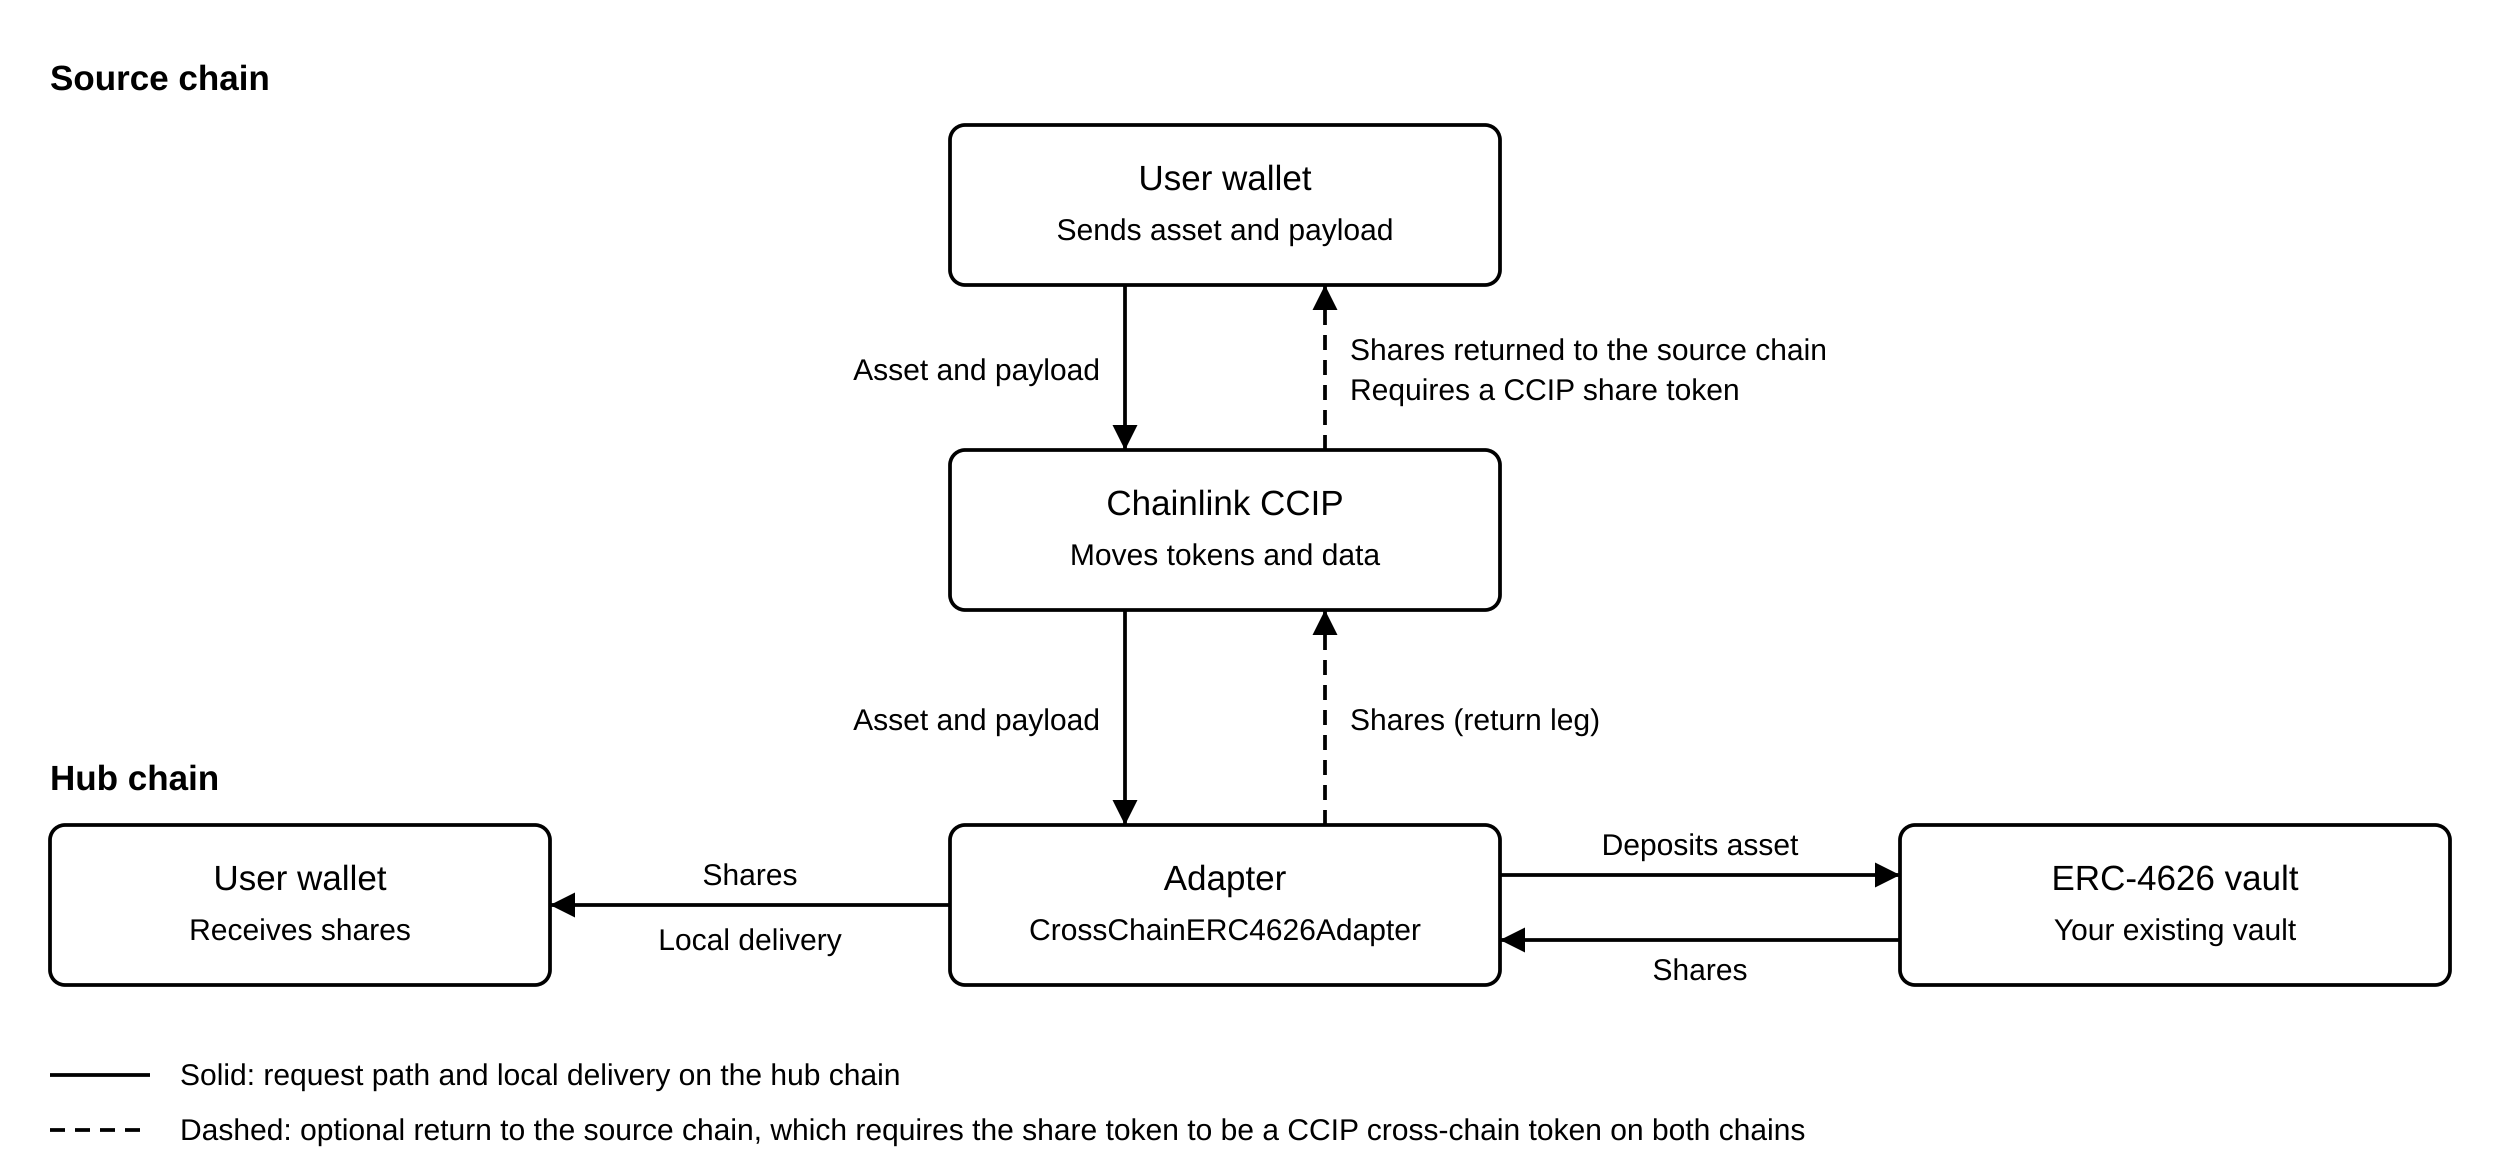
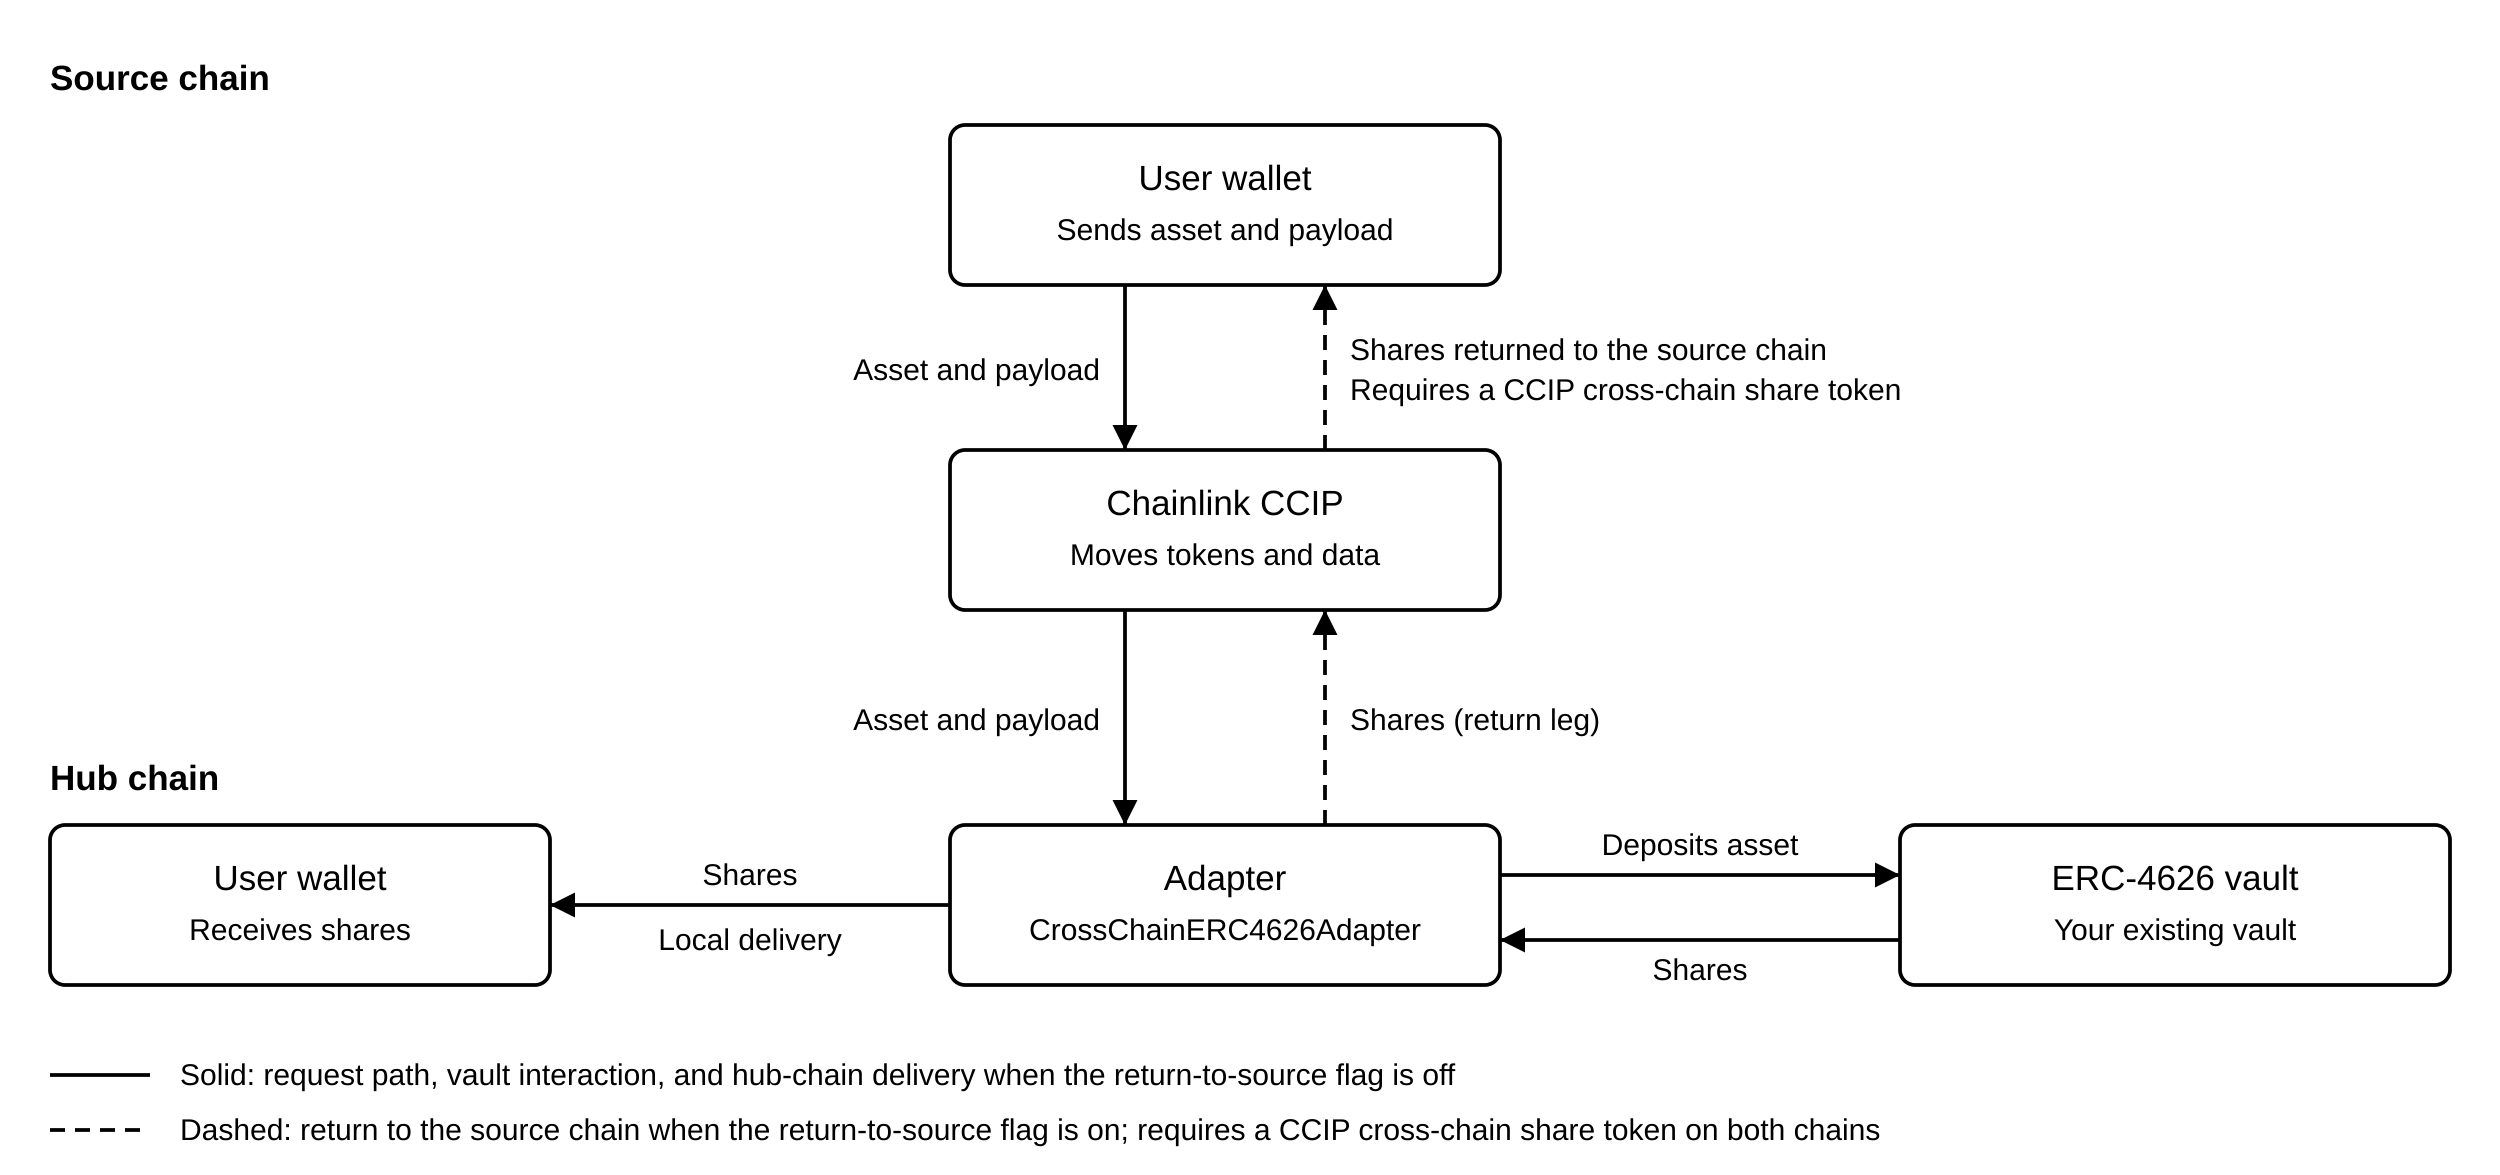
<svg xmlns="http://www.w3.org/2000/svg" viewBox="0 0 1000 470" width="1000" height="470" role="img" font-family="Arial, Helvetica, sans-serif">
  <defs>
    <marker id="arrow" viewBox="0 0 10 10" refX="10" refY="5" markerWidth="10" markerHeight="10" markerUnits="userSpaceOnUse" orient="auto">
      <path d="M0,0 L10,5 L0,10 z" fill="#000000" />
    </marker>
  </defs>
  <rect x="0" y="0" width="1000" height="470" fill="#FFFFFF" />
  <text x="20" y="36" font-size="14" font-weight="bold" fill="#000000">Source chain</text>
  <text x="20" y="316" font-size="14" font-weight="bold" fill="#000000">Hub chain</text>
  <rect x="380" y="50" width="220" height="64" rx="6" fill="#FFFFFF" stroke="#000000" stroke-width="1.5" />
  <text x="490" y="76" font-size="14" text-anchor="middle" fill="#000000">User wallet</text>
  <text x="490" y="96" font-size="12" text-anchor="middle" fill="#000000">Sends asset and payload</text>
  <rect x="380" y="180" width="220" height="64" rx="6" fill="#FFFFFF" stroke="#000000" stroke-width="1.5" />
  <text x="490" y="206" font-size="14" text-anchor="middle" fill="#000000">Chainlink CCIP</text>
  <text x="490" y="226" font-size="12" text-anchor="middle" fill="#000000">Moves tokens and data</text>
  <rect x="380" y="330" width="220" height="64" rx="6" fill="#FFFFFF" stroke="#000000" stroke-width="1.5" />
  <text x="490" y="356" font-size="14" text-anchor="middle" fill="#000000">Adapter</text>
  <text x="490" y="376" font-size="12" text-anchor="middle" fill="#000000">CrossChainERC4626Adapter</text>
  <rect x="760" y="330" width="220" height="64" rx="6" fill="#FFFFFF" stroke="#000000" stroke-width="1.5" />
  <text x="870" y="356" font-size="14" text-anchor="middle" fill="#000000">ERC-4626 vault</text>
  <text x="870" y="376" font-size="12" text-anchor="middle" fill="#000000">Your existing vault</text>
  <rect x="20" y="330" width="200" height="64" rx="6" fill="#FFFFFF" stroke="#000000" stroke-width="1.5" />
  <text x="120" y="356" font-size="14" text-anchor="middle" fill="#000000">User wallet</text>
  <text x="120" y="376" font-size="12" text-anchor="middle" fill="#000000">Receives shares</text>
  <line x1="450" y1="114" x2="450" y2="180" stroke="#000000" stroke-width="1.5" marker-end="url(#arrow)" />
  <text x="440" y="152" font-size="12" text-anchor="end" fill="#000000">Asset and payload</text>
  <line x1="450" y1="244" x2="450" y2="330" stroke="#000000" stroke-width="1.5" marker-end="url(#arrow)" />
  <text x="440" y="292" font-size="12" text-anchor="end" fill="#000000">Asset and payload</text>
  <line x1="530" y1="330" x2="530" y2="244" stroke="#000000" stroke-width="1.5" stroke-dasharray="6 4" marker-end="url(#arrow)" />
  <text x="540" y="292" font-size="12" fill="#000000">Shares (return leg)</text>
  <line x1="530" y1="180" x2="530" y2="114" stroke="#000000" stroke-width="1.5" stroke-dasharray="6 4" marker-end="url(#arrow)" />
  <text x="540" y="144" font-size="12" fill="#000000">Shares returned to the source chain</text>
-   <text x="540" y="160" font-size="12" fill="#000000">Requires a CCIP share token</text>
+   <text x="540" y="160" font-size="12" fill="#000000">Requires a CCIP cross-chain share token</text>
  <line x1="600" y1="350" x2="760" y2="350" stroke="#000000" stroke-width="1.5" marker-end="url(#arrow)" />
  <text x="680" y="342" font-size="12" text-anchor="middle" fill="#000000">Deposits asset</text>
  <line x1="760" y1="376" x2="600" y2="376" stroke="#000000" stroke-width="1.5" marker-end="url(#arrow)" />
  <text x="680" y="392" font-size="12" text-anchor="middle" fill="#000000">Shares</text>
  <line x1="380" y1="362" x2="220" y2="362" stroke="#000000" stroke-width="1.5" marker-end="url(#arrow)" />
  <text x="300" y="354" font-size="12" text-anchor="middle" fill="#000000">Shares</text>
  <text x="300" y="380" font-size="12" text-anchor="middle" fill="#000000">Local delivery</text>
  <line x1="20" y1="430" x2="60" y2="430" stroke="#000000" stroke-width="1.5" />
-   <text x="72" y="434" font-size="12" fill="#000000">Solid: request path and local delivery on the hub chain</text>
+   <text x="72" y="434" font-size="12" fill="#000000">Solid: request path, vault interaction, and hub-chain delivery when the return-to-source flag is off</text>
  <line x1="20" y1="452" x2="60" y2="452" stroke="#000000" stroke-width="1.5" stroke-dasharray="6 4" />
-   <text x="72" y="456" font-size="12" fill="#000000">Dashed: optional return to the source chain, which requires the share token to be a CCIP cross-chain token on both chains</text>
+   <text x="72" y="456" font-size="12" fill="#000000">Dashed: return to the source chain when the return-to-source flag is on; requires a CCIP cross-chain share token on both chains</text>
</svg>
